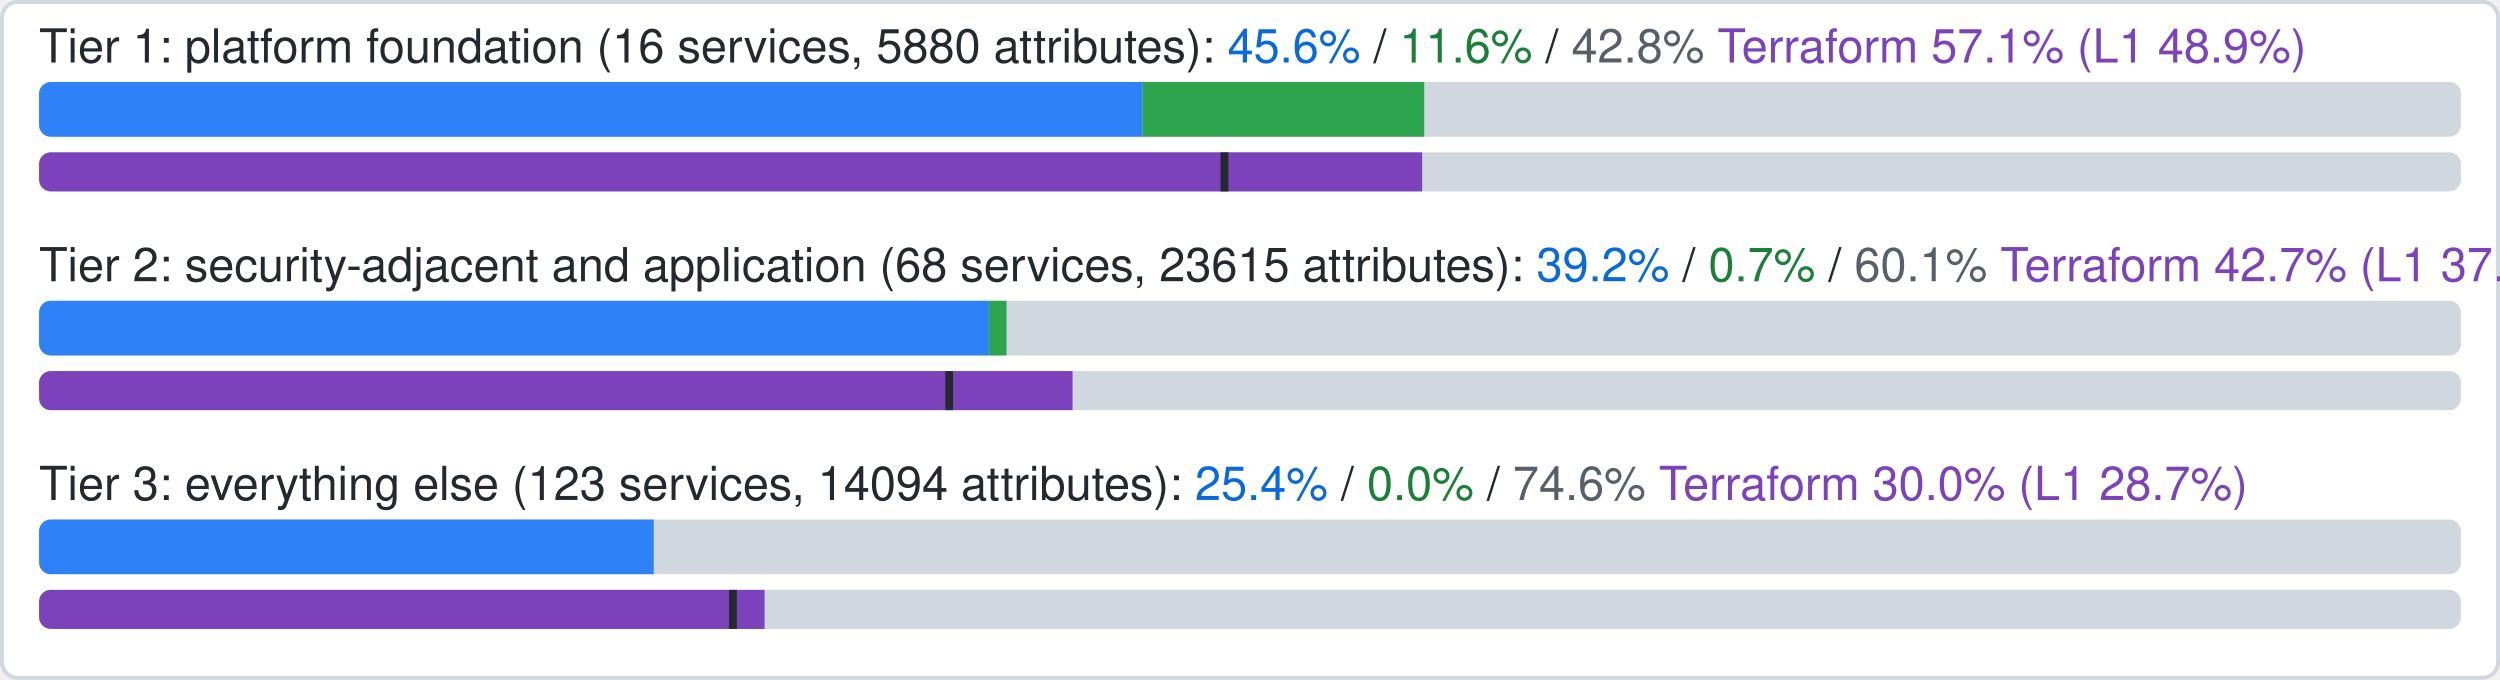
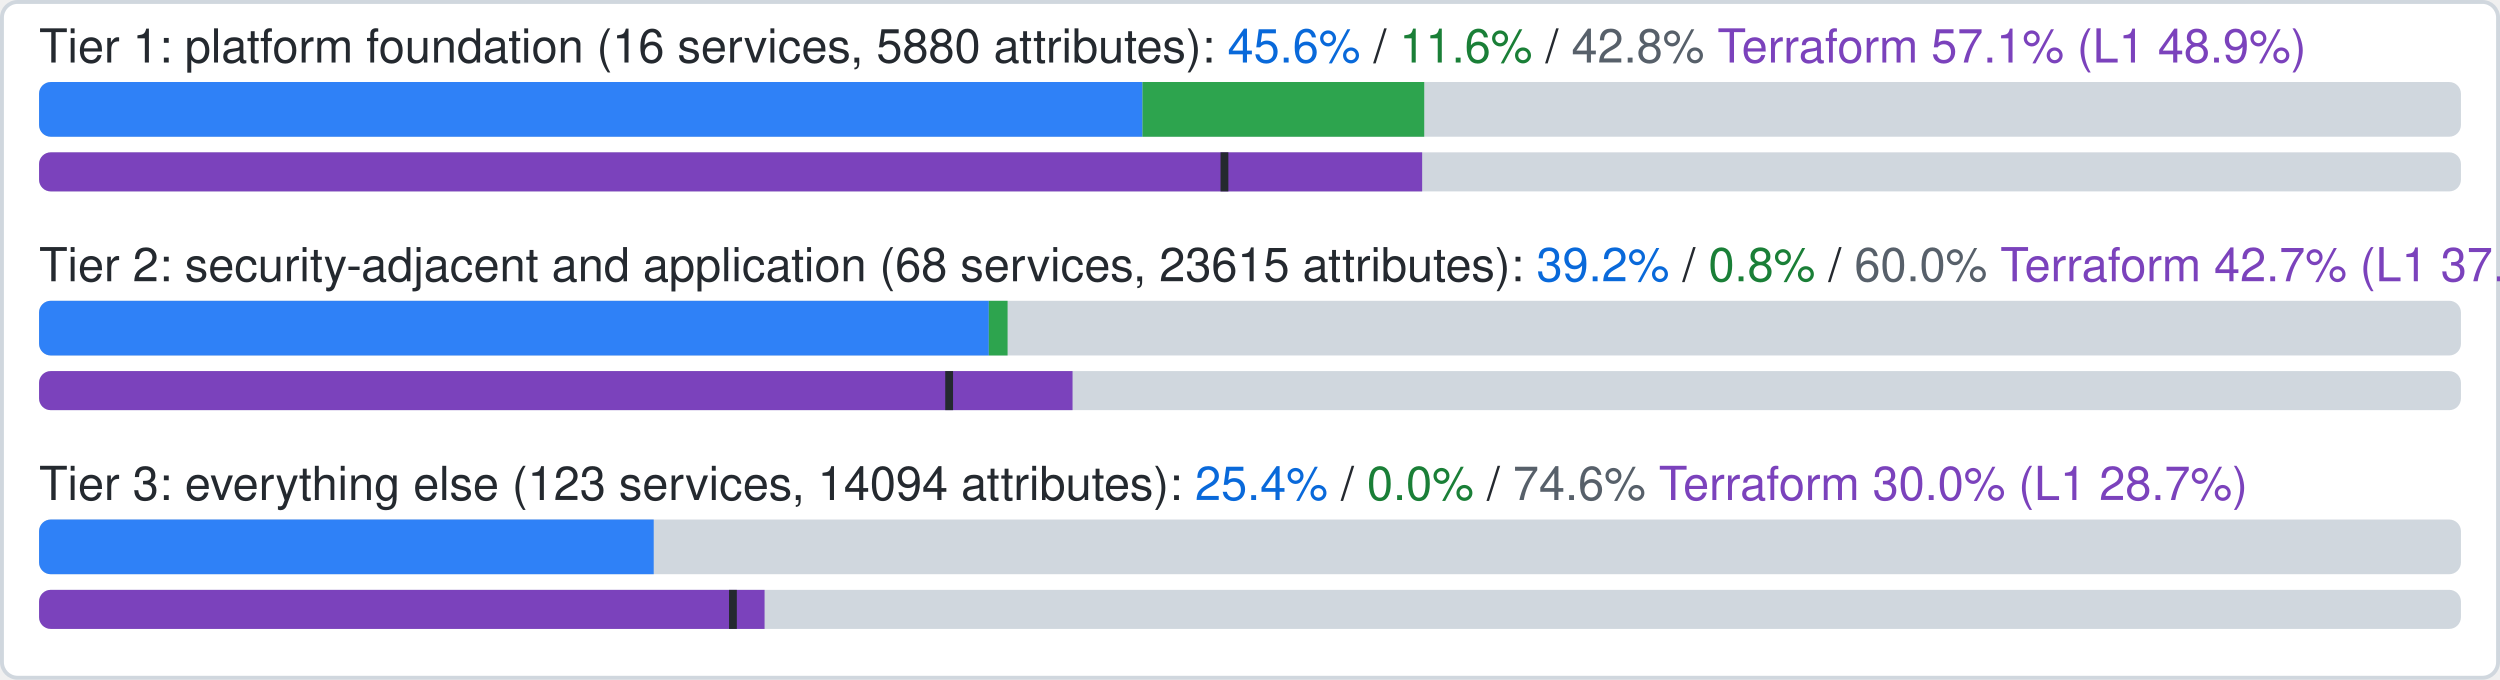
- <svg xmlns="http://www.w3.org/2000/svg" width="640" height="174" viewBox="0 0 640 174" role="img" aria-label="Coverage by tier: Tier 1: platform foundation official 45.6%, ours beyond official 11.6%, uncovered 42.8%, Terraform google-beta 57.1% (L1 48.9%), an estimate; Tier 2: security-adjacent and application official 39.2%, ours beyond official 0.7%, uncovered 60.1%, Terraform google-beta 42.7% (L1 37.6%), an estimate; Tier 3: everything else official 25.4%, ours beyond official 0.0%, uncovered 74.6%, Terraform google-beta 30.0% (L1 28.7%), an estimate;">
+ <svg xmlns="http://www.w3.org/2000/svg" width="640" height="174" viewBox="0 0 640 174" role="img" aria-label="Coverage by tier: Tier 1: platform foundation official 45.6%, ours beyond official 11.6%, uncovered 42.8%, Terraform google-beta 57.1% (L1 48.9%), an estimate; Tier 2: security-adjacent and application official 39.2%, ours beyond official 0.8%, uncovered 60.0%, Terraform google-beta 42.7% (L1 37.6%), an estimate; Tier 3: everything else official 25.4%, ours beyond official 0.0%, uncovered 74.6%, Terraform google-beta 30.0% (L1 28.7%), an estimate;">
  <rect x="0.5" y="0.5" width="639" height="173" rx="4" fill="#ffffff" stroke="#d0d7de" />
  <clipPath id="c0">
    <rect x="10" y="21" width="620" height="14" rx="3" />
  </clipPath>
  <text x="10" y="16" font-family="-apple-system,BlinkMacSystemFont,Segoe UI,Helvetica,Arial,sans-serif" font-size="12" fill="#24292f">Tier 1: platform foundation (16 services, 5880 attributes): <tspan fill="#0969da">45.6%</tspan> / <tspan fill="#1a7f37">11.6%</tspan> / <tspan fill="#57606a">42.8%</tspan>
    <tspan fill="#7b42bc">Terraform 57.1% (L1 48.9%)</tspan>
  </text>
  <clipPath id="t0">
    <rect x="10" y="39" width="620" height="10" rx="3" />
  </clipPath>
  <g clip-path="url(#t0)">
    <rect x="10" y="39" width="620" height="10" fill="#d0d7de" />
    <rect x="10" y="39" width="354.07" height="10" fill="#7b42bc" />
    <rect x="312.46" y="39" width="2" height="10" fill="#24292f" />
  </g>
  <g clip-path="url(#c0)">
    <rect x="10" y="21" width="620" height="14" fill="#d0d7de" />
    <rect x="10" y="21" width="282.48" height="14" fill="#2f81f7" />
    <rect x="292.48" y="21" width="72.12" height="14" fill="#2da44e" />
  </g>
  <clipPath id="c1">
    <rect x="10" y="77" width="620" height="14" rx="3" />
  </clipPath>
-   <text x="10" y="72" font-family="-apple-system,BlinkMacSystemFont,Segoe UI,Helvetica,Arial,sans-serif" font-size="12" fill="#24292f">Tier 2: security-adjacent and application (68 services, 23615 attributes): <tspan fill="#0969da">39.2%</tspan> / <tspan fill="#1a7f37">0.7%</tspan> / <tspan fill="#57606a">60.1%</tspan>
+   <text x="10" y="72" font-family="-apple-system,BlinkMacSystemFont,Segoe UI,Helvetica,Arial,sans-serif" font-size="12" fill="#24292f">Tier 2: security-adjacent and application (68 services, 23615 attributes): <tspan fill="#0969da">39.2%</tspan> / <tspan fill="#1a7f37">0.8%</tspan> / <tspan fill="#57606a">60.0%</tspan>
    <tspan fill="#7b42bc">Terraform 42.7% (L1 37.6%)</tspan>
  </text>
  <clipPath id="t1">
    <rect x="10" y="95" width="620" height="10" rx="3" />
  </clipPath>
  <g clip-path="url(#t1)">
    <rect x="10" y="95" width="620" height="10" fill="#d0d7de" />
    <rect x="10" y="95" width="264.57" height="10" fill="#7b42bc" />
    <rect x="241.98" y="95" width="2" height="10" fill="#24292f" />
  </g>
  <g clip-path="url(#c1)">
    <rect x="10" y="77" width="620" height="14" fill="#d0d7de" />
    <rect x="10" y="77" width="243.14" height="14" fill="#2f81f7" />
-     <rect x="253.14" y="77" width="4.54" height="14" fill="#2da44e" />
+     <rect x="253.14" y="77" width="4.80" height="14" fill="#2da44e" />
  </g>
  <clipPath id="c2">
    <rect x="10" y="133" width="620" height="14" rx="3" />
  </clipPath>
  <text x="10" y="128" font-family="-apple-system,BlinkMacSystemFont,Segoe UI,Helvetica,Arial,sans-serif" font-size="12" fill="#24292f">Tier 3: everything else (123 services, 14094 attributes): <tspan fill="#0969da">25.4%</tspan> / <tspan fill="#1a7f37">0.0%</tspan> / <tspan fill="#57606a">74.6%</tspan>
    <tspan fill="#7b42bc">Terraform 30.0% (L1 28.7%)</tspan>
  </text>
  <clipPath id="t2">
    <rect x="10" y="151" width="620" height="10" rx="3" />
  </clipPath>
  <g clip-path="url(#t2)">
    <rect x="10" y="151" width="620" height="10" fill="#d0d7de" />
    <rect x="10" y="151" width="185.73" height="10" fill="#7b42bc" />
    <rect x="186.63" y="151" width="2" height="10" fill="#24292f" />
  </g>
  <g clip-path="url(#c2)">
    <rect x="10" y="133" width="620" height="14" fill="#d0d7de" />
    <rect x="10" y="133" width="157.35" height="14" fill="#2f81f7" />
  </g>
</svg>
